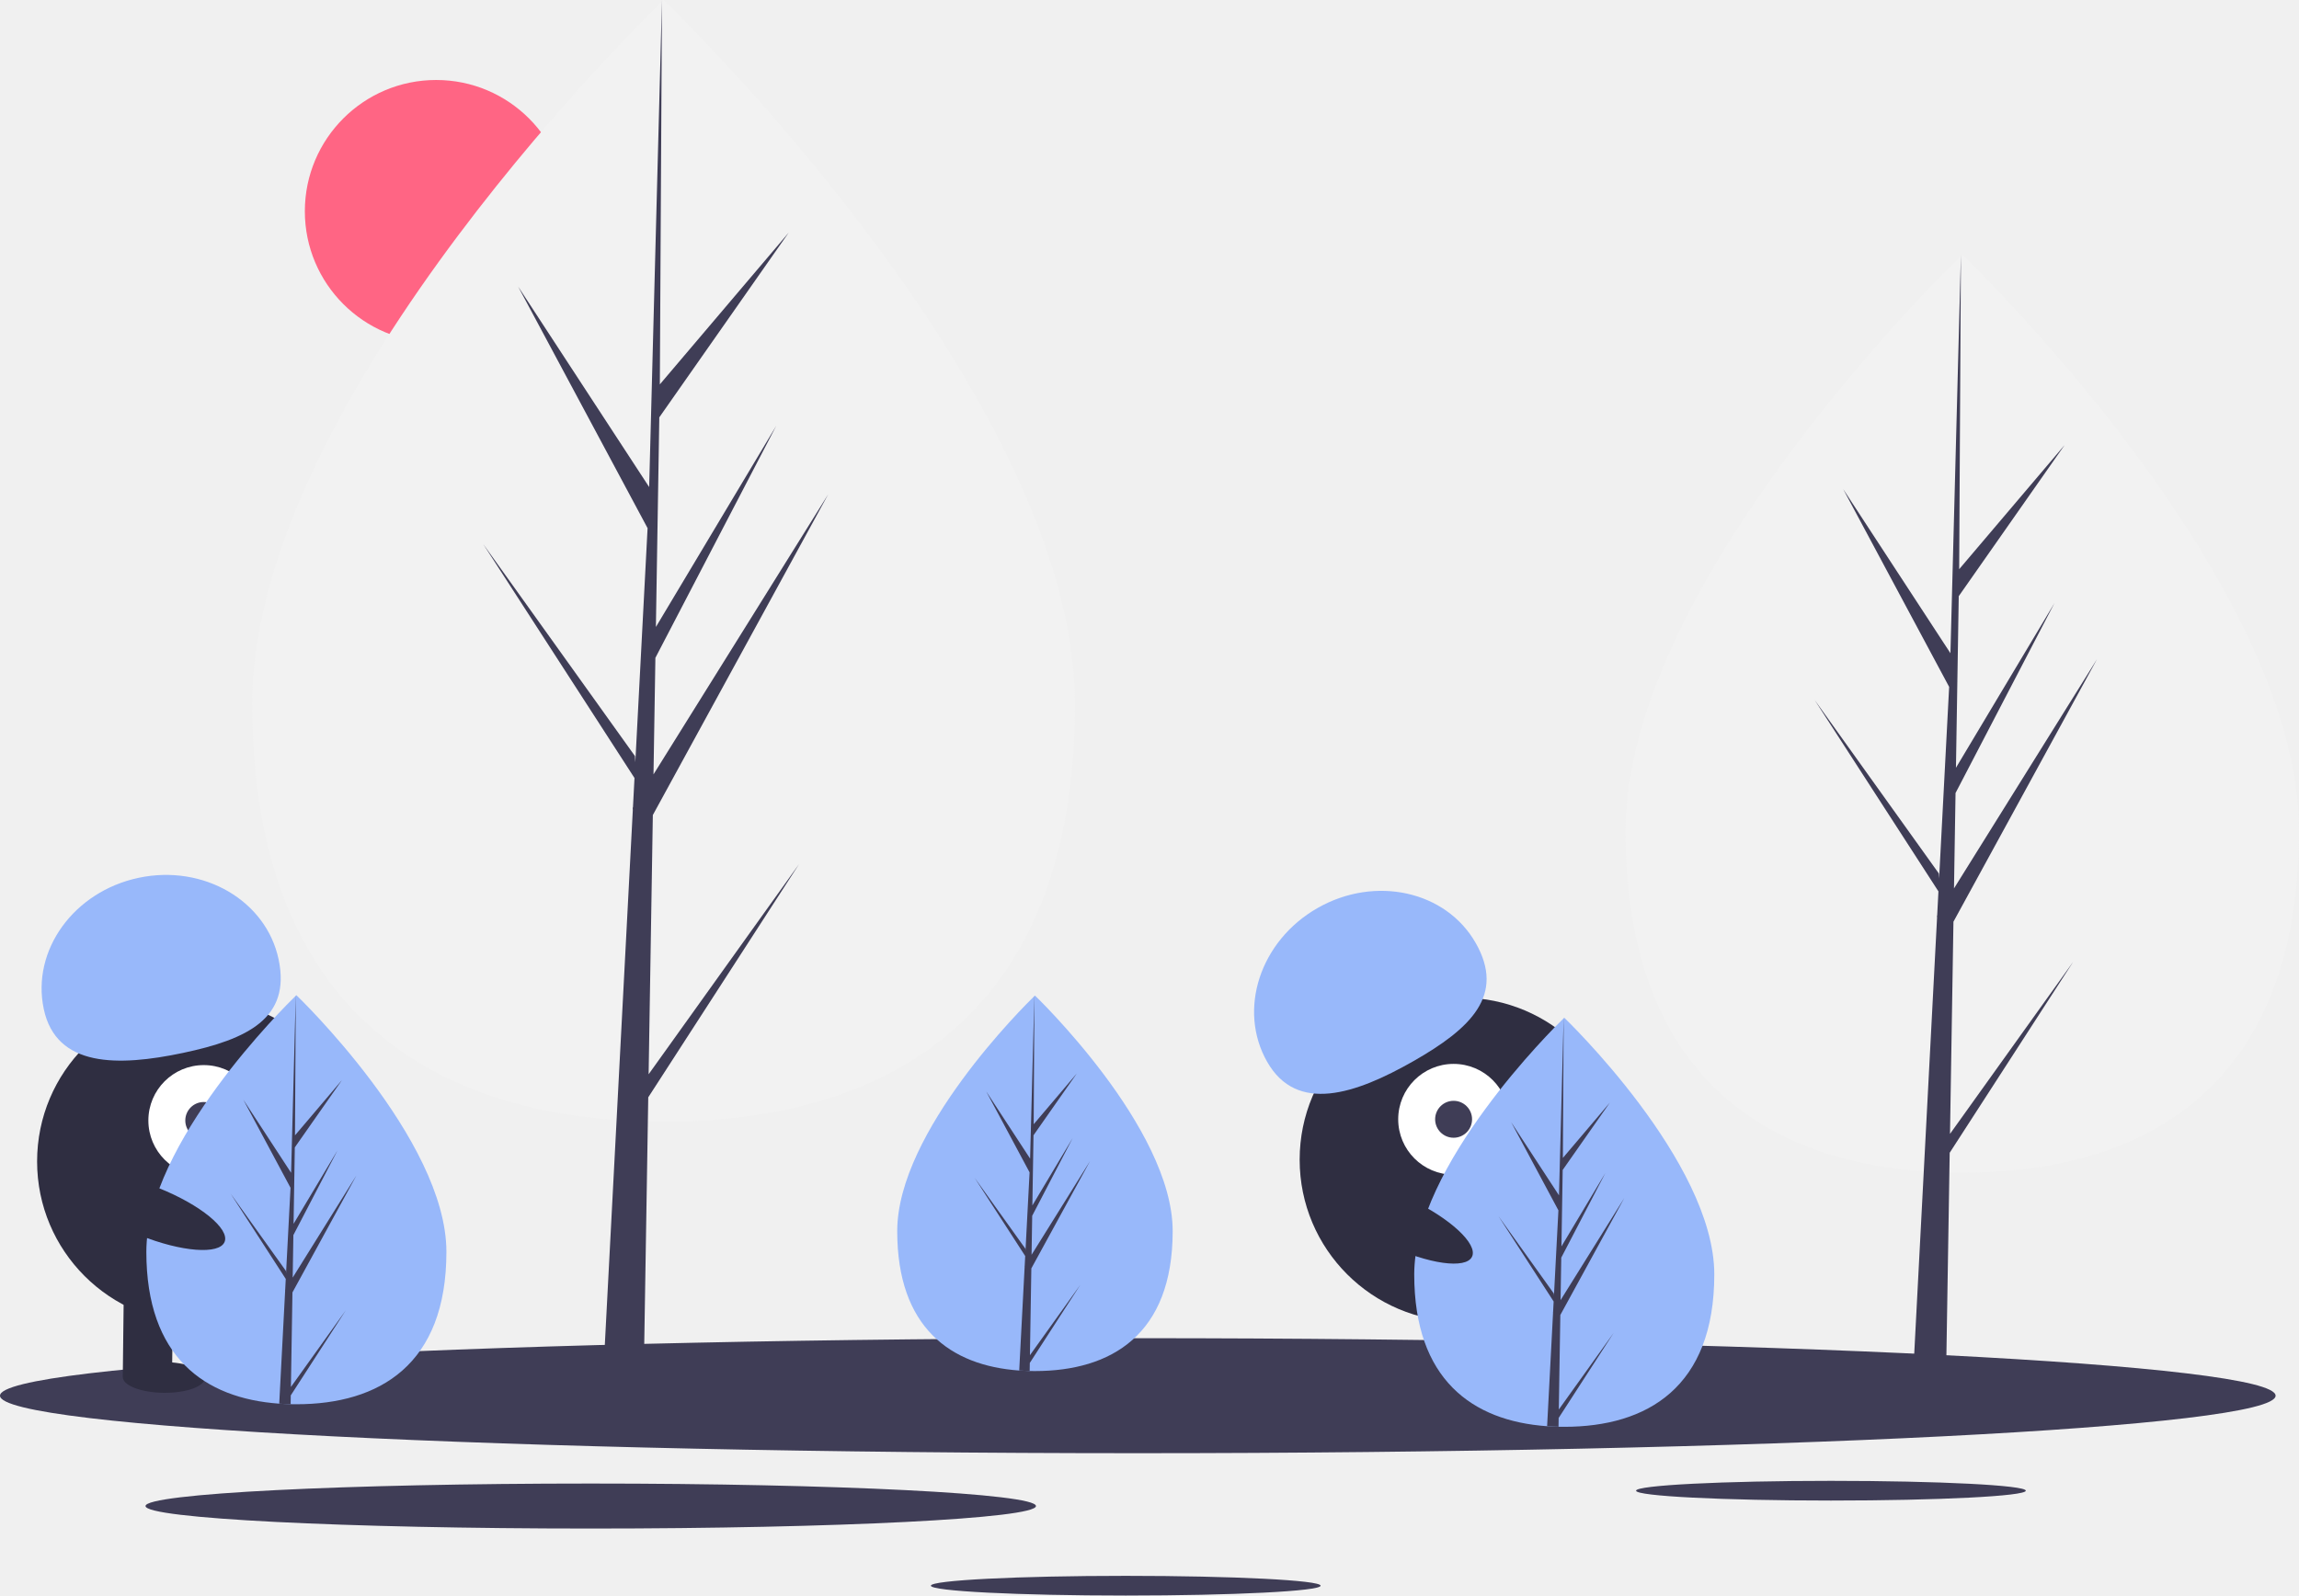
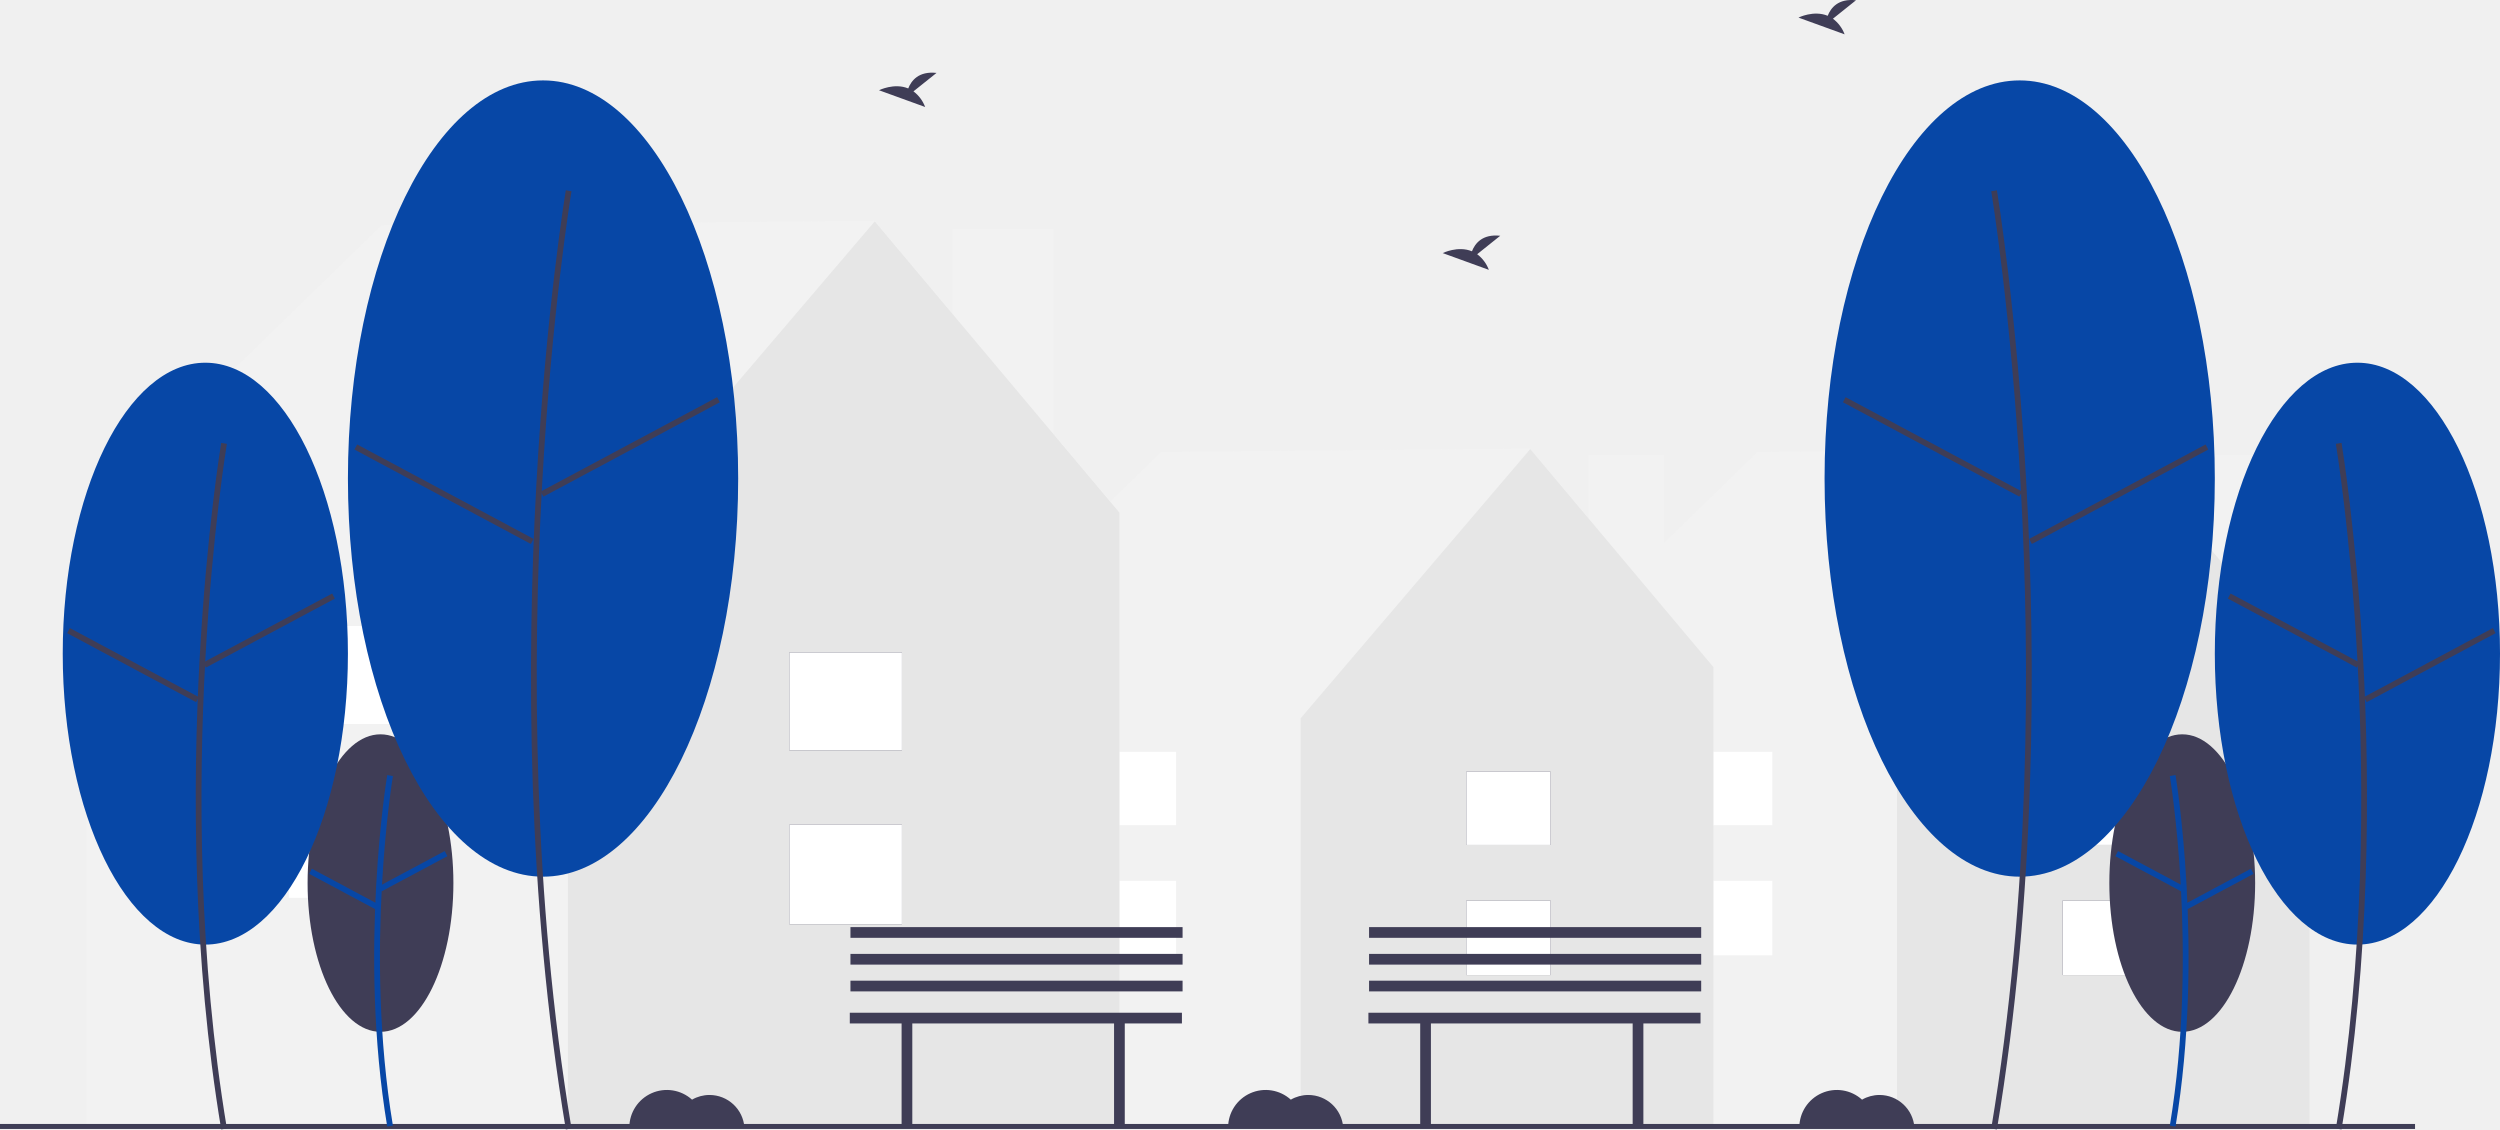
- <svg xmlns="http://www.w3.org/2000/svg" data-name="Layer 1" width="1120.592" height="777.916" viewBox="0 0 1120.592 777.916">
-   <circle cx="212.592" cy="103" r="64" fill="#ff6584" />
-   <path d="M563.68,404.164c0,151.011-89.774,203.739-200.516,203.739S162.649,555.175,162.649,404.164,363.165,61.042,363.165,61.042,563.68,253.152,563.68,404.164Z" transform="translate(-39.70387 -61.04208)" fill="#f2f2f2" />
-   <polygon points="316.156 523.761 318.21 397.378 403.674 241.024 318.532 377.552 319.455 320.725 378.357 207.605 319.699 305.687 319.699 305.687 321.359 203.481 384.433 113.423 321.621 187.409 322.658 0 316.138 248.096 316.674 237.861 252.547 139.704 315.646 257.508 309.671 371.654 309.493 368.625 235.565 265.329 309.269 379.328 308.522 393.603 308.388 393.818 308.449 394.99 293.29 684.589 313.544 684.589 315.974 535.005 389.496 421.285 316.156 523.761" fill="#3f3d56" />
-   <path d="M1160.296,466.014c0,123.61-73.484,166.77-164.132,166.77s-164.132-43.16-164.132-166.77S996.165,185.152,996.165,185.152,1160.296,342.404,1160.296,466.014Z" transform="translate(-39.70387 -61.04208)" fill="#f2f2f2" />
-   <polygon points="950.482 552.833 952.162 449.383 1022.119 321.4 952.426 433.154 953.182 386.639 1001.396 294.044 953.382 374.329 953.382 374.329 954.741 290.669 1006.369 216.952 954.954 277.514 955.804 124.11 950.467 327.188 950.906 318.811 898.414 238.464 950.064 334.893 945.173 428.327 945.027 425.847 884.514 341.294 944.844 434.608 944.232 446.293 944.123 446.469 944.173 447.428 931.764 684.478 948.343 684.478 950.332 562.037 1010.514 468.952 950.482 552.833" fill="#3f3d56" />
-   <ellipse cx="554.592" cy="680.479" rx="554.592" ry="28.034" fill="#3f3d56" />
-   <ellipse cx="892.445" cy="726.797" rx="94.989" ry="4.802" fill="#3f3d56" />
-   <ellipse cx="548.72" cy="773.114" rx="94.989" ry="4.802" fill="#3f3d56" />
-   <ellipse cx="287.944" cy="734.279" rx="217.014" ry="10.97" fill="#3f3d56" />
-   <circle cx="97.084" cy="566.27" r="79" fill="#2f2e41" />
-   <rect x="99.805" y="689.023" width="24" height="43" transform="translate(-31.32451 -62.31008) rotate(0.67509)" fill="#2f2e41" />
-   <rect x="147.802" y="689.589" width="24" height="43" transform="translate(-31.31452 -62.87555) rotate(0.67509)" fill="#2f2e41" />
-   <ellipse cx="119.546" cy="732.616" rx="7.5" ry="20" transform="translate(-654.1319 782.4795) rotate(-89.32491)" fill="#2f2e41" />
-   <ellipse cx="167.554" cy="732.182" rx="7.5" ry="20" transform="translate(-606.2547 830.0553) rotate(-89.32491)" fill="#2f2e41" />
-   <circle cx="99.319" cy="546.295" r="27" fill="#fff" />
-   <circle cx="99.319" cy="546.295" r="9" fill="#3f3d56" />
-   <path d="M61.026,552.946c-6.042-28.641,14.688-57.265,46.3-63.934s62.138,11.143,68.18,39.784-14.978,38.93-46.591,45.599S67.068,581.587,61.026,552.946Z" transform="translate(-39.70387 -61.04208)" fill="#98B8FA" />
-   <path d="M257.296,671.384c0,55.076-32.74,74.306-73.13,74.306q-1.404,0-2.803-.031c-1.871-.04-3.725-.129-5.556-.254-36.451-2.58-64.771-22.799-64.771-74.021,0-53.008,67.739-119.896,72.827-124.846l.009-.009c.196-.192.294-.285.294-.285S257.296,616.308,257.296,671.384Z" transform="translate(-39.70387 -61.04208)" fill="#98B8FA" />
-   <path d="M181.502,737.265l26.747-37.374-26.814,41.477-.071,4.291c-1.871-.04-3.725-.129-5.556-.254l2.883-55.103-.022-.428.049-.08.272-5.204-26.881-41.58,26.965,37.677.062,1.105,2.179-41.633-23.013-42.966,23.294,35.658,2.268-86.314.009-.294v.285l-.379,68.064,22.911-26.983-23.004,32.847-.606,37.276L204.185,621.958l-21.48,41.259-.339,20.723,31.056-49.791-31.171,57.023Z" transform="translate(-39.70387 -61.04208)" fill="#3f3d56" />
-   <circle cx="712.485" cy="565.415" r="79" fill="#2f2e41" />
-   <rect x="741.777" y="691.824" width="24" height="43" transform="translate(-215.9946 191.864) rotate(-17.08345)" fill="#2f2e41" />
-   <rect x="787.659" y="677.723" width="24" height="43" transform="matrix(0.95588, -0.29376, 0.29376, 0.95588, -209.8279, 204.7204)" fill="#2f2e41" />
-   <ellipse cx="767.887" cy="732.003" rx="20" ry="7.5" transform="translate(-220.8593 196.8331) rotate(-17.08345)" fill="#2f2e41" />
-   <ellipse cx="813.475" cy="716.946" rx="20" ry="7.5" transform="translate(-214.4248 209.561) rotate(-17.08345)" fill="#2f2e41" />
-   <circle cx="708.522" cy="545.71" r="27" fill="#fff" />
-   <circle cx="708.522" cy="545.71" r="9" fill="#3f3d56" />
-   <path d="M657.355,578.743c-14.49-25.433-3.478-59.016,24.594-75.009s62.576-8.341,77.065,17.093-2.391,41.644-30.463,57.637S671.845,604.176,657.355,578.743Z" transform="translate(-39.70387 -61.04208)" fill="#98B8FA" />
-   <path d="M611.296,661.299c0,50.557-30.054,68.21-67.13,68.21q-1.288,0-2.573-.029c-1.718-.037-3.419-.119-5.1-.233-33.461-2.368-59.457-20.929-59.457-67.948,0-48.659,62.181-110.059,66.852-114.603l.008-.008c.18-.176.27-.262.27-.262S611.296,610.742,611.296,661.299Z" transform="translate(-39.70387 -61.04208)" fill="#98B8FA" />
-   <path d="M541.72,721.774l24.553-34.307-24.614,38.074-.065,3.939c-1.718-.037-3.419-.119-5.1-.233l2.646-50.582-.02-.393.045-.074.249-4.777-24.675-38.168,24.753,34.585.057,1.014,2-38.217-21.125-39.44L541.806,625.928l2.082-79.232.008-.27v.262l-.348,62.48,21.031-24.769-21.117,30.152-.556,34.217,19.636-32.839-19.718,37.874-.311,19.023,28.508-45.706-28.614,52.344Z" transform="translate(-39.70387 -61.04208)" fill="#3f3d56" />
-   <path d="M875.296,682.384c0,55.076-32.74,74.306-73.13,74.306q-1.403,0-2.803-.031c-1.871-.04-3.725-.129-5.556-.254-36.451-2.58-64.771-22.799-64.771-74.021,0-53.008,67.739-119.896,72.827-124.846l.009-.009c.196-.192.294-.285.294-.285S875.296,627.308,875.296,682.384Z" transform="translate(-39.70387 -61.04208)" fill="#98B8FA" />
-   <path d="M799.502,748.265l26.747-37.374-26.814,41.477-.071,4.291c-1.871-.04-3.725-.129-5.556-.254l2.883-55.103-.022-.428.049-.08.272-5.204L770.108,654.011l26.965,37.677.062,1.105,2.179-41.633-23.013-42.966,23.294,35.658,2.268-86.314.009-.294v.285l-.379,68.064,22.911-26.983-23.004,32.847-.606,37.276L822.185,632.958l-21.48,41.259-.339,20.723,31.056-49.791-31.171,57.023Z" transform="translate(-39.70387 -61.04208)" fill="#3f3d56" />
-   <ellipse cx="721.517" cy="656.822" rx="12.4" ry="39.5" transform="translate(-220.8352 966.2232) rotate(-64.62574)" fill="#2f2e41" />
-   <ellipse cx="112.517" cy="651.822" rx="12.4" ry="39.5" transform="translate(-574.0794 452.7137) rotate(-68.15829)" fill="#2f2e41" />
+ <svg xmlns="http://www.w3.org/2000/svg" data-name="Layer 1" width="997.861" height="450.808" viewBox="0 0 997.861 450.808">
+   <rect x="871.992" y="181.558" width="30.159" height="104.398" fill="#f2f2f2" />
+   <polygon points="922.068 266.317 848.715 179.052 701.475 180.398 612.156 267.396 613.961 268.556 613.316 268.556 613.316 449.513 921.871 449.513 921.871 268.556 922.068 266.317" fill="#f2f2f2" />
+   <polygon points="848.792 179.238 757.154 286.674 757.154 449.513 921.871 449.513 921.871 266.236 848.792 179.238" fill="#e6e6e6" />
+   <rect x="823.272" y="359.461" width="33.639" height="29.733" fill="#3f3d56" />
+   <rect x="823.272" y="307.996" width="33.639" height="29.262" fill="#3f3d56" />
+   <rect x="823.272" y="359.461" width="33.639" height="29.733" fill="#fff" />
+   <rect x="823.272" y="307.996" width="33.639" height="29.262" fill="#fff" />
+   <rect x="673.777" y="351.571" width="33.639" height="29.733" fill="#fff" />
+   <rect x="673.777" y="300.106" width="33.639" height="29.262" fill="#fff" />
+   <rect x="633.992" y="181.558" width="30.159" height="104.398" fill="#f2f2f2" />
+   <polygon points="684.068 266.317 610.715 179.052 463.475 180.398 374.156 267.396 375.961 268.556 375.316 268.556 375.316 449.513 683.871 449.513 683.871 268.556 684.068 266.317" fill="#f2f2f2" />
+   <polygon points="610.792 179.238 519.154 286.674 519.154 449.513 683.871 449.513 683.871 266.236 610.792 179.238" fill="#e6e6e6" />
+   <rect x="585.272" y="359.461" width="33.639" height="29.733" fill="#3f3d56" />
+   <rect x="585.272" y="307.996" width="33.639" height="29.262" fill="#3f3d56" />
+   <rect x="585.272" y="359.461" width="33.639" height="29.733" fill="#fff" />
+   <rect x="585.272" y="307.996" width="33.639" height="29.262" fill="#fff" />
+   <rect x="435.777" y="351.571" width="33.639" height="29.733" fill="#fff" />
+   <rect x="435.777" y="300.106" width="33.639" height="29.262" fill="#fff" />
+   <rect x="380.154" y="91.46" width="40.3" height="139.501" fill="#f2f2f2" />
+   <polygon points="447.068 204.718 349.051 88.112 152.302 89.91 32.951 206.161 35.362 207.711 34.501 207.711 34.501 449.513 446.804 449.513 446.804 207.711 447.068 204.718" fill="#f2f2f2" />
+   <polygon points="349.153 88.36 226.702 231.921 226.702 449.513 446.804 449.513 446.804 204.611 349.153 88.36" fill="#e6e6e6" />
+   <rect x="315.053" y="329.181" width="44.95" height="39.731" fill="#3f3d56" />
+   <rect x="315.053" y="260.412" width="44.95" height="39.101" fill="#3f3d56" />
+   <rect x="315.053" y="329.181" width="44.95" height="39.731" fill="#fff" />
+   <rect x="315.053" y="260.412" width="44.95" height="39.101" fill="#fff" />
+   <rect x="115.29" y="318.639" width="44.95" height="39.731" fill="#fff" />
+   <rect x="115.29" y="249.869" width="44.95" height="39.101" fill="#fff" />
+   <rect y="448.62" width="963.951" height="2" fill="#3f3d56" />
+   <ellipse cx="151.872" cy="352.472" rx="29.099" ry="59.374" fill="#3f3d56" />
+   <path d="M255.629,674.254c-11.655-69.925-.117-139.598.001-140.293l2.267.384c-.117.692-11.588,69.998.001,139.532Z" transform="translate(-101.0694 -224.5959)" fill="#0747a6" />
+   <rect x="251.026" y="571.202" width="29.841" height="2.3" transform="translate(-339.5816 -31.50095) rotate(-28.1416)" fill="#0747a6" />
+   <rect x="237.023" y="564.485" width="2.3" height="29.842" transform="translate(-486.1247 291.3715) rotate(-61.84204)" fill="#0747a6" />
+   <ellipse cx="81.955" cy="260.903" rx="56.915" ry="116.129" fill="#0747a6" />
+   <path d="M189.364,675.404c-22.765-136.585-.23-272.673.001-274.032l2.267.384c-.23,1.355-22.698,137.077.001,273.271Z" transform="translate(-101.0694 -224.5959)" fill="#3f3d56" />
+   <rect x="179.276" y="475.125" width="58.368" height="2.3" transform="translate(-301.0624 -69.97216) rotate(-28.1416)" fill="#3f3d56" />
+   <rect x="152.989" y="460.889" width="2.3" height="58.368" transform="translate(-451.7425 170.111) rotate(-61.84258)" fill="#3f3d56" />
+   <ellipse cx="216.754" cy="191.008" rx="77.883" ry="158.914" fill="#0747a6" />
+   <path d="M326.916,675.404c-31.14-186.837-.314-372.992.001-374.851l2.267.384c-.314,1.855-31.074,187.644.001,374.089Z" transform="translate(-101.0694 -224.5959)" fill="#3f3d56" />
+   <rect x="312.694" y="401.831" width="79.871" height="2.3" transform="translate(-249.45 -10.63875) rotate(-28.1416)" fill="#3f3d56" />
+   <rect x="277.146" y="381.926" width="2.3" height="79.871" transform="translate(-326.0358 243.5579) rotate(-61.84329)" fill="#3f3d56" />
+   <ellipse cx="871.029" cy="352.472" rx="29.099" ry="59.374" fill="#3f3d56" />
+   <path d="M969.412,674.254c11.655-69.925.117-139.598-.001-140.293l-2.267.384c.117.692,11.588,69.998-.001,139.532Z" transform="translate(-101.0694 -224.5959)" fill="#0747a6" />
+   <rect x="957.944" y="557.431" width="2.3" height="29.841" transform="translate(-99.02545 923.5193) rotate(-61.8584)" fill="#0747a6" />
+   <rect x="971.946" y="578.256" width="29.842" height="2.3" transform="translate(-257.6977 309.6834) rotate(-28.15796)" fill="#0747a6" />
+   <ellipse cx="940.946" cy="260.903" rx="56.915" ry="116.129" fill="#0747a6" />
+   <path d="M1035.676,675.404c22.765-136.585.23-272.673-.001-274.032l-2.267.384c.23,1.355,22.698,137.077-.001,273.271Z" transform="translate(-101.0694 -224.5959)" fill="#3f3d56" />
+   <rect x="1015.43" y="447.091" width="2.3" height="58.368" transform="translate(16.06635 923.4476) rotate(-61.8584)" fill="#3f3d56" />
+   <rect x="1041.717" y="488.923" width="58.368" height="2.3" transform="translate(-205.5961 338.7557) rotate(-28.15742)" fill="#3f3d56" />
+   <ellipse cx="806.148" cy="191.008" rx="77.883" ry="158.914" fill="#0747a6" />
+   <path d="M898.124,675.404c31.14-186.837.314-372.992-.001-374.851l-2.267.384c.314,1.855,31.074,187.644-.001,374.089Z" transform="translate(-101.0694 -224.5959)" fill="#3f3d56" />
+   <rect x="871.261" y="363.045" width="2.3" height="79.871" transform="translate(4.52428 757.5963) rotate(-61.8584)" fill="#3f3d56" />
+   <rect x="906.809" y="420.712" width="79.871" height="2.3" transform="translate(-188.1019 272.0814) rotate(-28.15671)" fill="#3f3d56" />
+   <path d="M690.674,326.062l9.206-7.363c-7.151-.789-10.09,3.111-11.292,6.198-5.587-2.32-11.669.72-11.669.72l18.419,6.687A13.938,13.938,0,0,0,690.674,326.062Z" transform="translate(-101.0694 -224.5959)" fill="#3f3d56" />
+   <path d="M465.674,261.062l9.206-7.363c-7.151-.789-10.09,3.111-11.292,6.198-5.587-2.32-11.669.72-11.669.72l18.419,6.687A13.938,13.938,0,0,0,465.674,261.062Z" transform="translate(-101.0694 -224.5959)" fill="#3f3d56" />
+   <path d="M832.674,232.062l9.206-7.363c-7.151-.789-10.09,3.111-11.292,6.198-5.587-2.32-11.669.72-11.669.72l18.419,6.687A13.938,13.938,0,0,0,832.674,232.062Z" transform="translate(-101.0694 -224.5959)" fill="#3f3d56" />
+   <path d="M851.26,661.648a13.918,13.918,0,0,0-6.97,1.87A14.982,14.982,0,0,0,819.26,674.648h45.95A13.99,13.99,0,0,0,851.26,661.648Z" transform="translate(-101.0694 -224.5959)" fill="#3f3d56" />
+   <path d="M384.26,661.648a13.918,13.918,0,0,0-6.97,1.87A14.982,14.982,0,0,0,352.26,674.648h45.95A13.99,13.99,0,0,0,384.26,661.648Z" transform="translate(-101.0694 -224.5959)" fill="#3f3d56" />
+   <path d="M623.26,661.648a13.918,13.918,0,0,0-6.97,1.87A14.982,14.982,0,0,0,591.26,674.648h45.95A13.99,13.99,0,0,0,623.26,661.648Z" transform="translate(-101.0694 -224.5959)" fill="#3f3d56" />
+   <polygon points="471.759 404.228 339.191 404.228 339.191 408.504 359.866 408.504 359.866 449.13 364.142 449.13 364.142 408.504 444.669 408.504 444.669 449.13 448.946 449.13 448.946 408.504 471.759 408.504 471.759 404.228" fill="#3f3d56" />
+   <rect x="339.452" y="391.434" width="132.568" height="4.276" fill="#3f3d56" />
+   <rect x="339.452" y="380.743" width="132.568" height="4.276" fill="#3f3d56" />
+   <rect x="339.452" y="370.052" width="132.568" height="4.276" fill="#3f3d56" />
+   <polygon points="678.759 404.228 546.191 404.228 546.191 408.504 566.866 408.504 566.866 449.13 571.142 449.13 571.142 408.504 651.669 408.504 651.669 449.13 655.946 449.13 655.946 408.504 678.759 408.504 678.759 404.228" fill="#3f3d56" />
+   <rect x="546.452" y="391.434" width="132.568" height="4.276" fill="#3f3d56" />
+   <rect x="546.452" y="380.743" width="132.568" height="4.276" fill="#3f3d56" />
+   <rect x="546.452" y="370.052" width="132.568" height="4.276" fill="#3f3d56" />
</svg>
